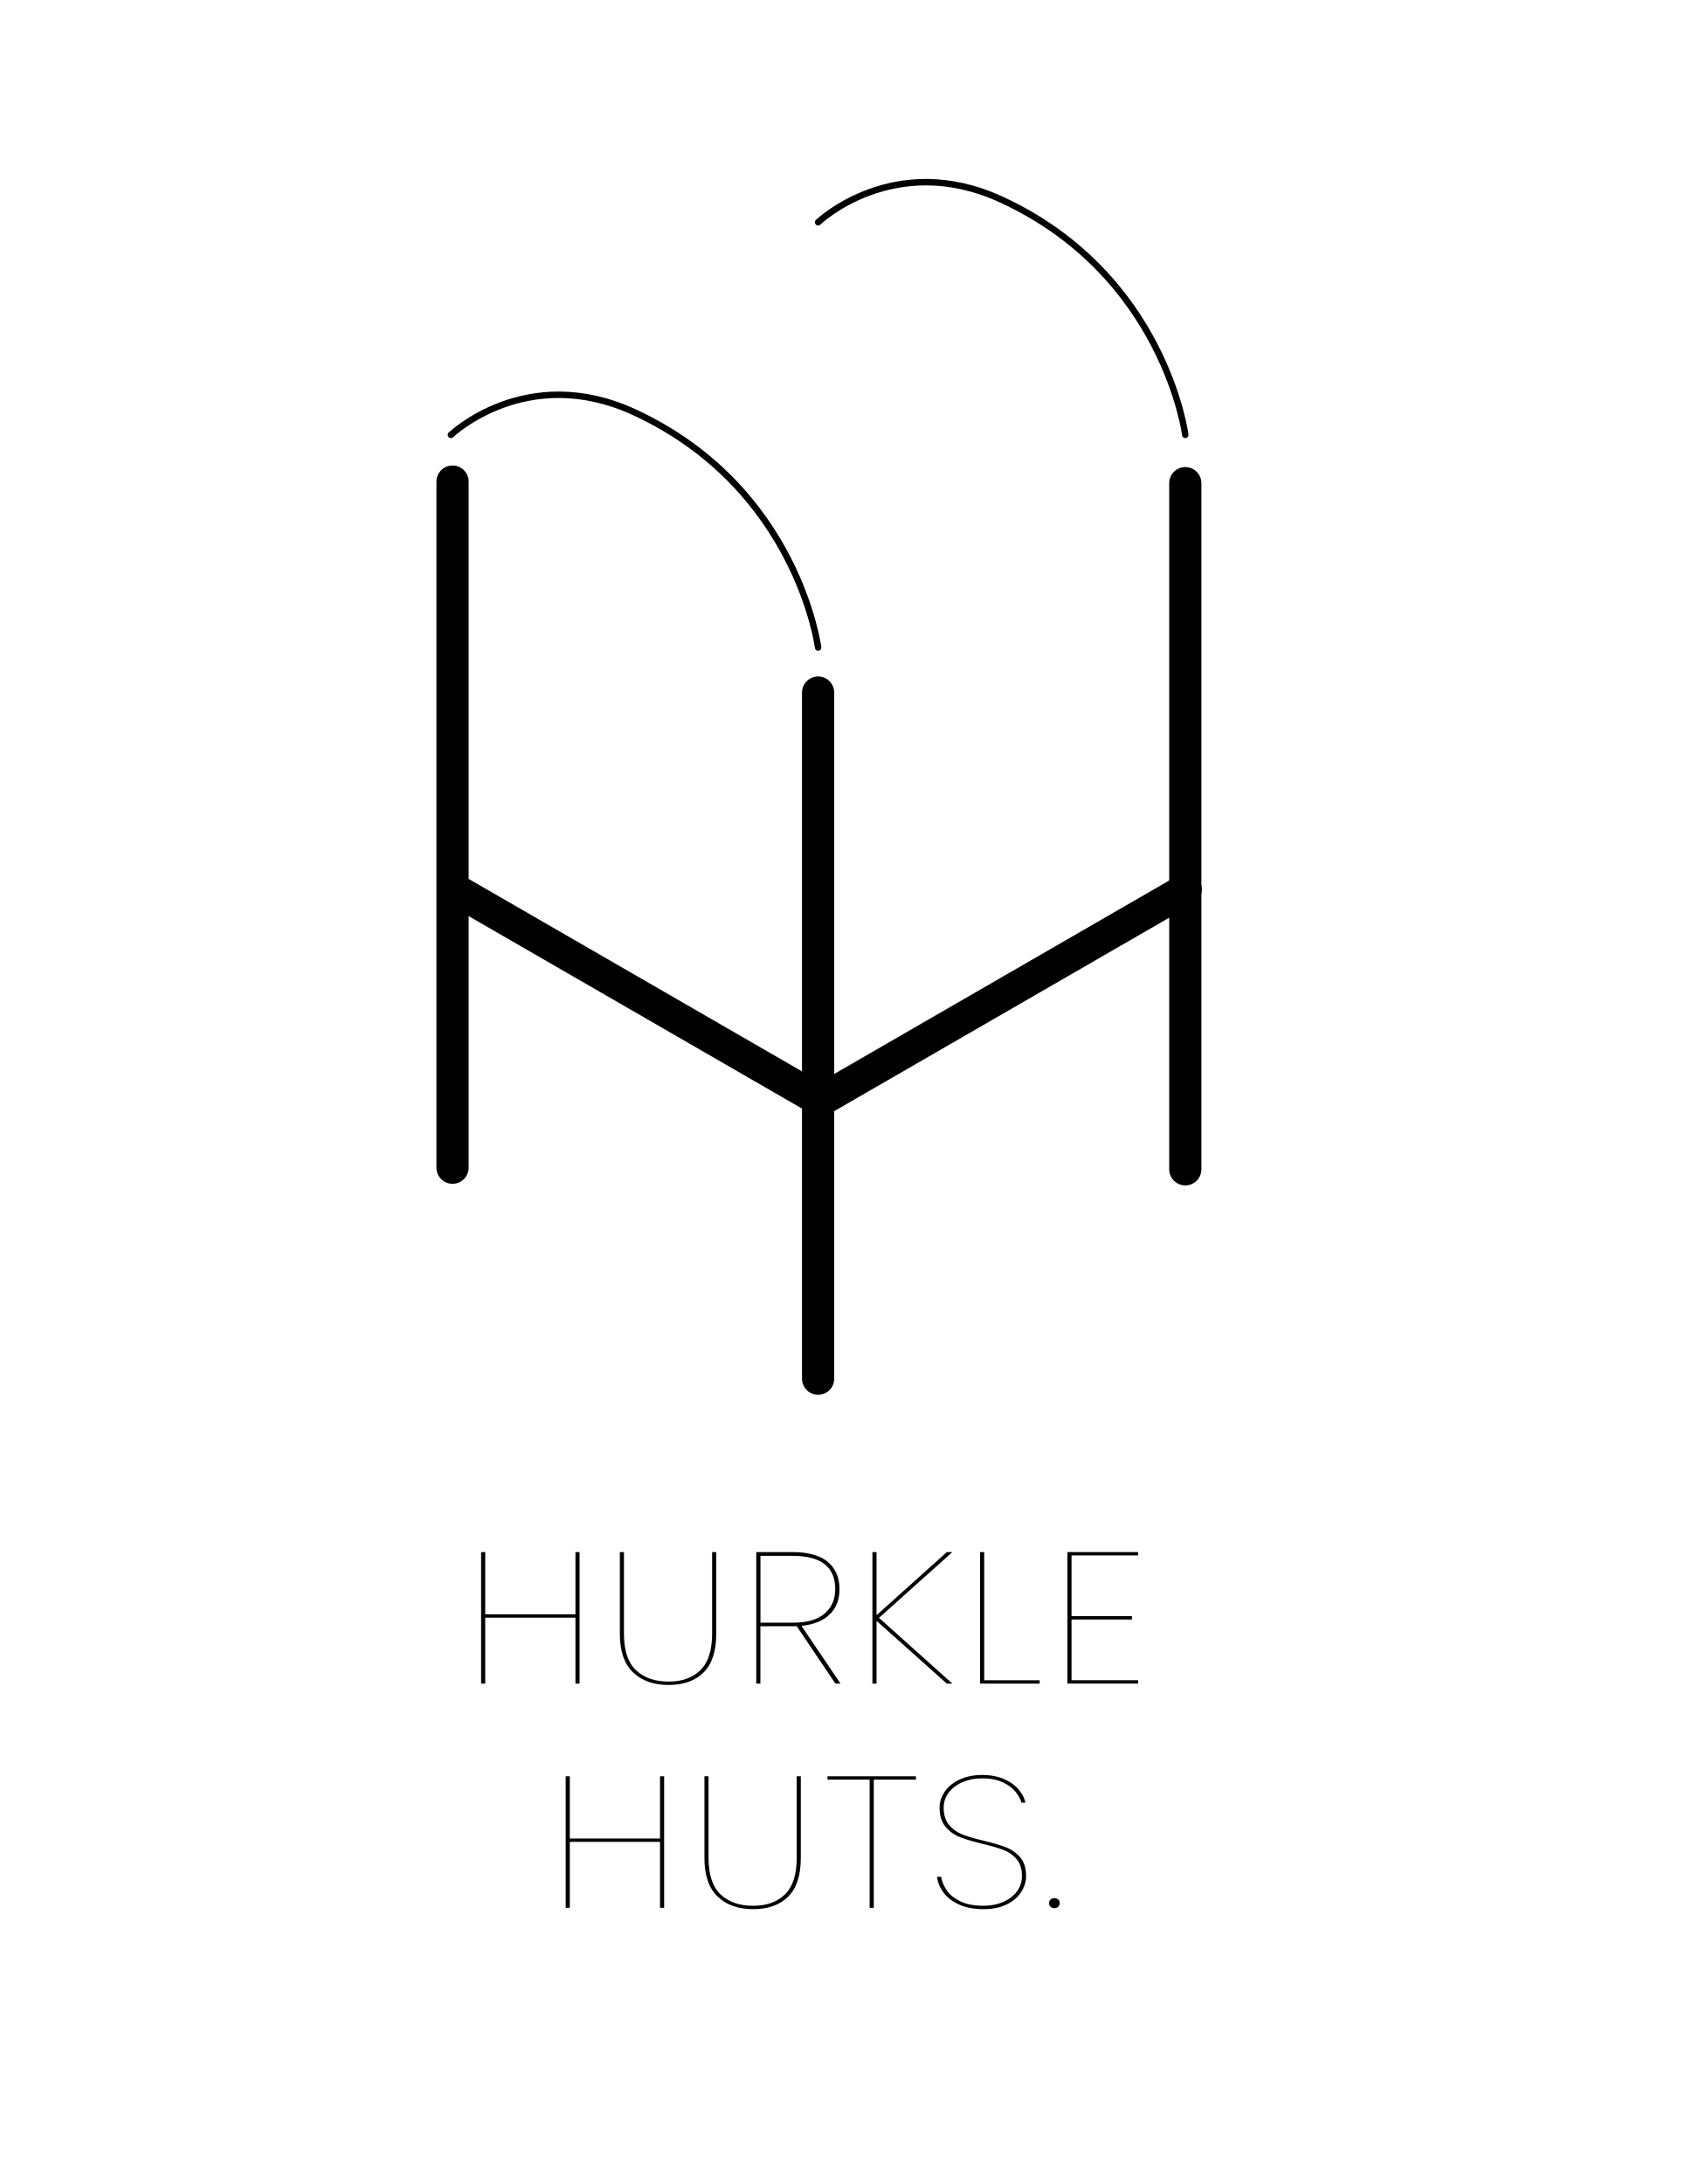
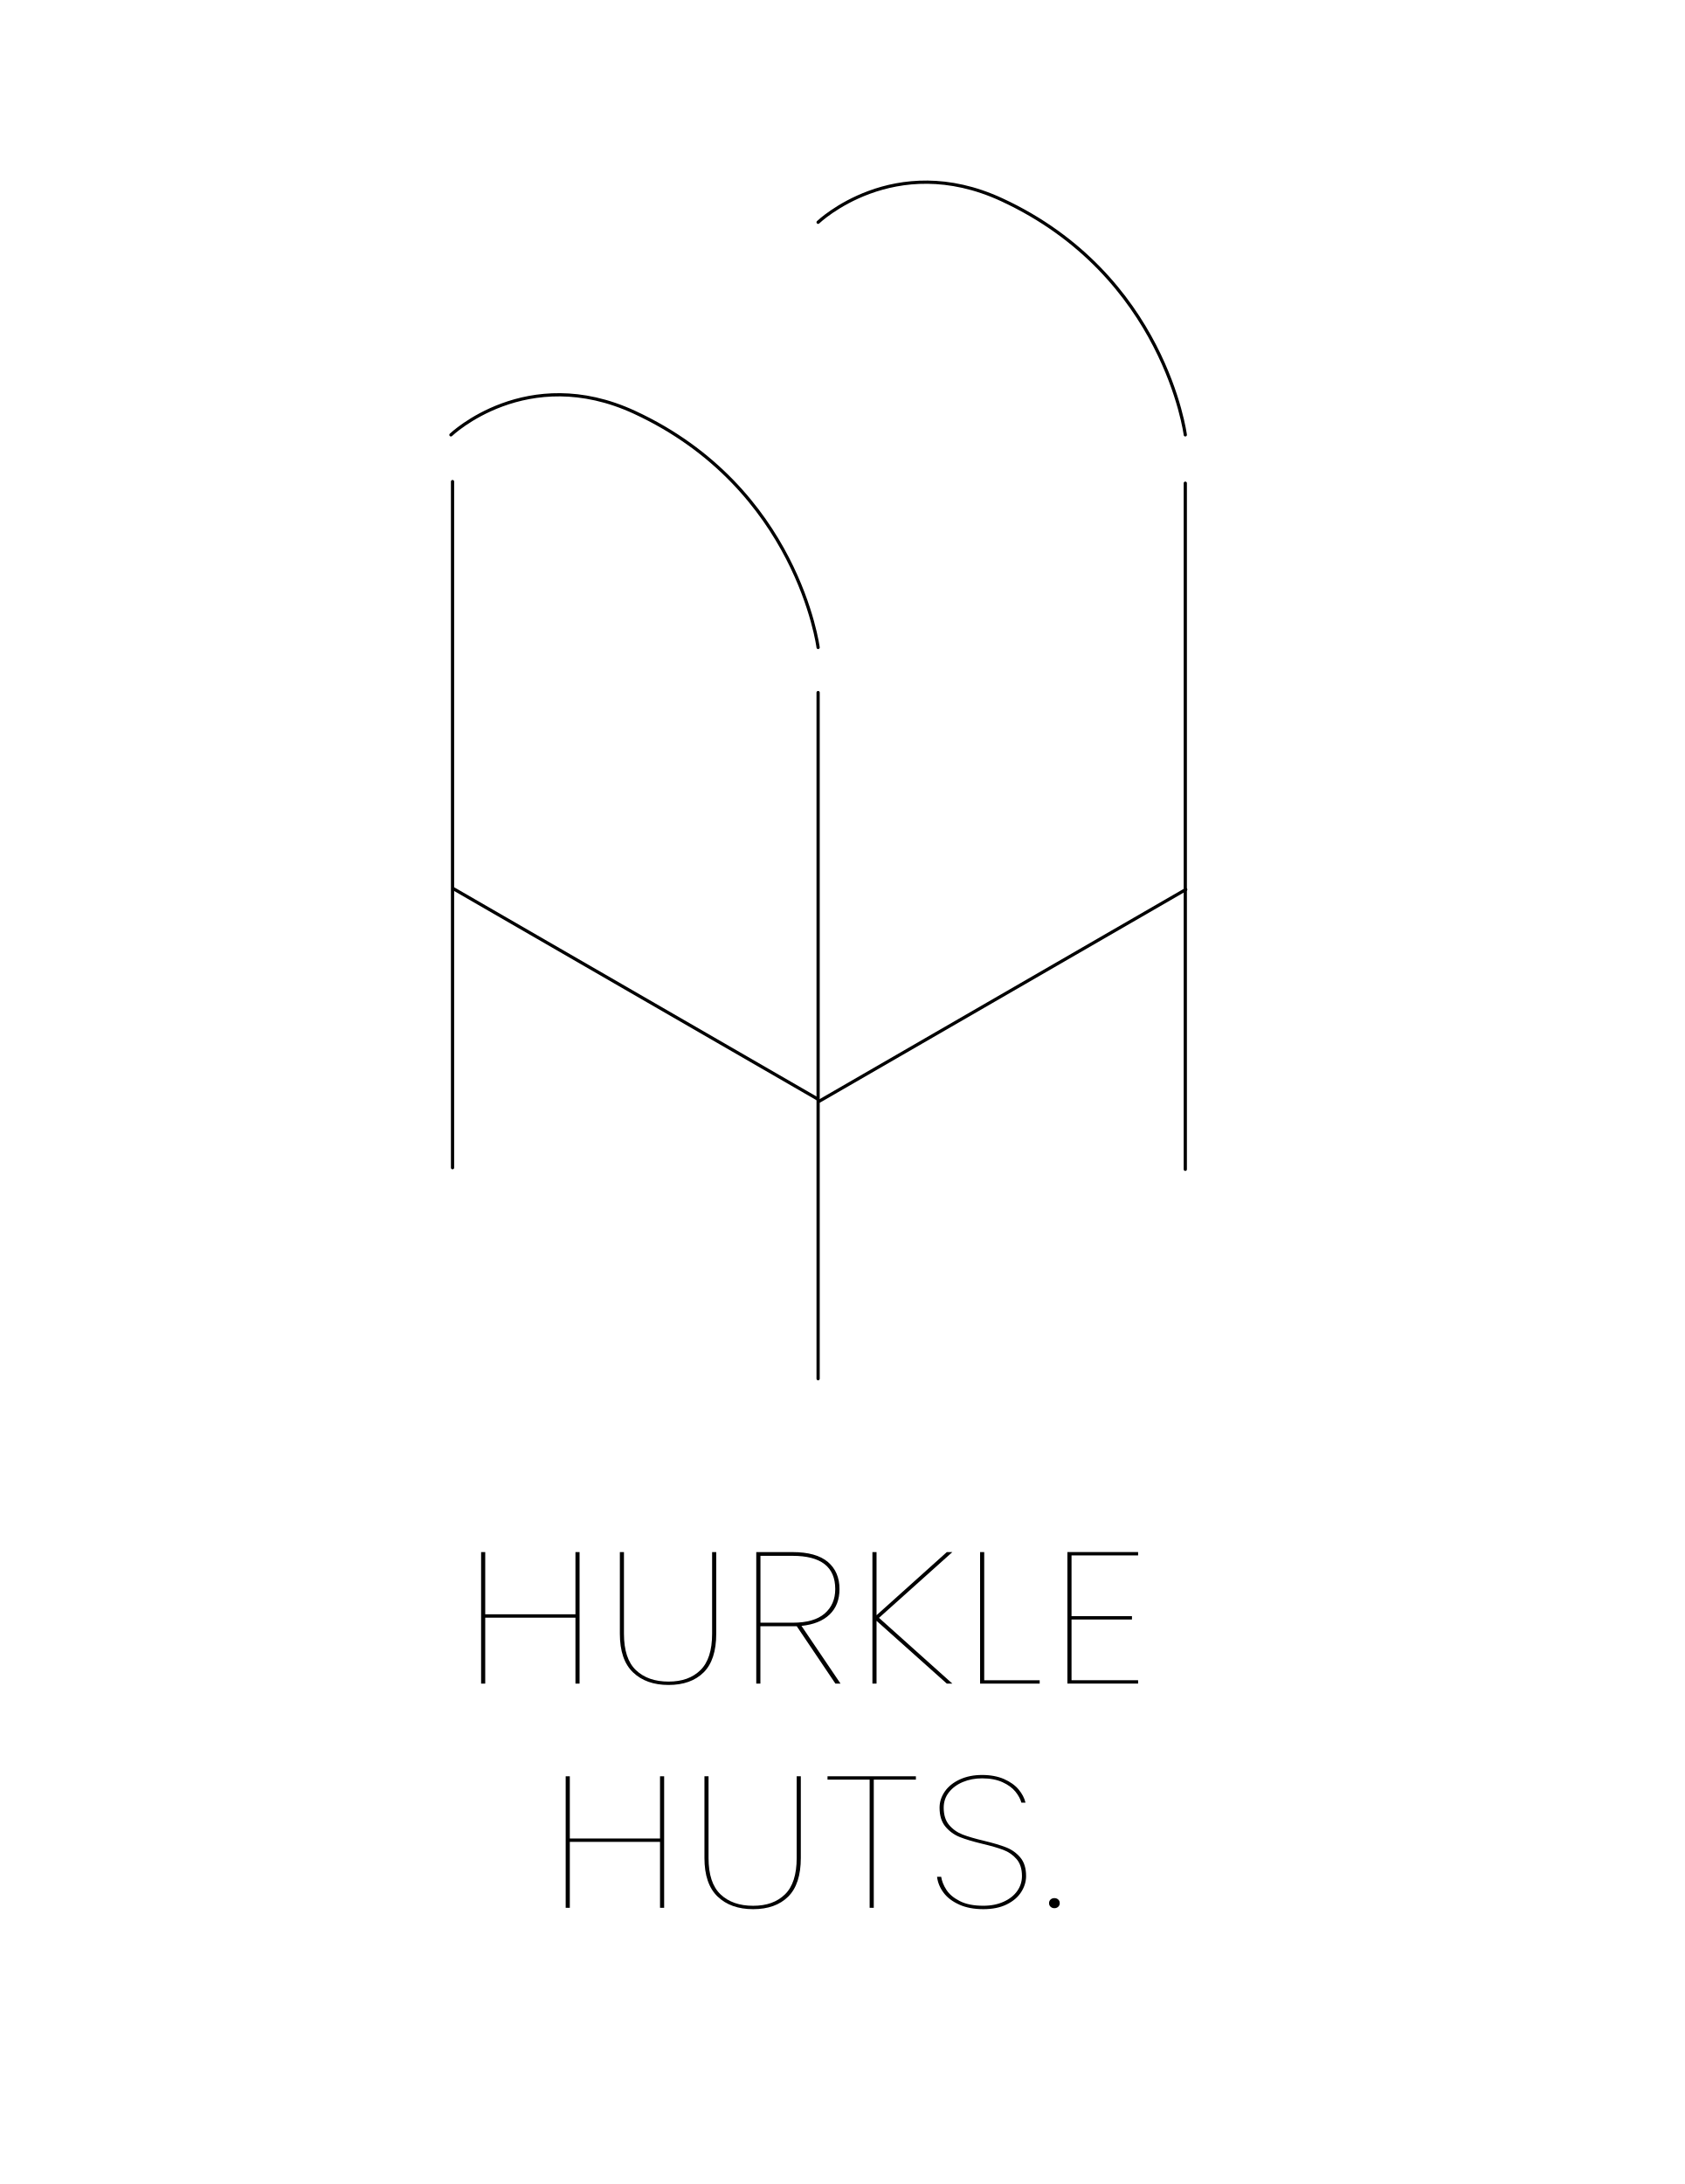
<svg xmlns="http://www.w3.org/2000/svg" id="Layer_1" data-name="Layer 1" viewBox="0 0 523 678">
  <defs>
    <style>
      .cls-1 {
-         stroke-width: 2px;
+         strokeWidth: 2px;
      }

      .cls-1, .cls-2 {
        fill: none;
        stroke: currentColor;
        stroke-linecap: round;
        stroke-miterlimit: 10;
      }

      .cls-2 {
-         stroke-width: 10px;
+         strokeWidth: 10px;
      }

      .cls-3 {
-         stroke-width: 0px;
+         strokeWidth: 0px;
      }

      .cls-4 {
        isolation: isolate;
      }
    </style>
  </defs>
  <line class="cls-2" x1="140.5" y1="149.5" x2="140.5" y2="362.5" />
  <line class="cls-2" x1="254" y1="215" x2="254" y2="428" />
  <path class="cls-2" d="M140.36,275.65l113.76,65.68-113.76-65.68h0Z" />
  <line class="cls-2" x1="368" y1="150" x2="368" y2="363" />
  <line class="cls-2" x1="368.14" y1="276.15" x2="254.38" y2="341.84" />
  <path class="cls-1" d="M140,135s23.5-22.5,57-7c50.65,23.43,57,73,57,73" />
  <path class="cls-1" d="M254,69s23.5-22.5,57-7c50.65,23.43,57,73,57,73" />
  <g class="cls-4">
    <g class="cls-4">
      <path class="cls-3" d="M179.94,481.83v40.83h-1.28v-20.47h-28.01v20.47h-1.28v-40.83h1.28v19.31h28.01v-19.31h1.28Z" />
      <path class="cls-3" d="M193.72,481.83v25.35c0,5.18,1.24,8.95,3.73,11.31s5.86,3.54,10.11,3.54,7.46-1.18,9.89-3.54c2.42-2.36,3.64-6.13,3.64-11.31v-25.35h1.28v25.35c0,5.41-1.31,9.42-3.92,12.01-2.62,2.59-6.24,3.89-10.88,3.89s-8.32-1.31-11.04-3.92c-2.72-2.61-4.08-6.6-4.08-11.98v-25.35h1.28Z" />
      <path class="cls-3" d="M259.37,522.66l-12-17.81h-11.29v17.81h-1.28v-40.83h11.23c4.93,0,8.6,1.03,11.01,3.07,2.4,2.05,3.6,4.85,3.6,8.41,0,3.29-1.02,5.92-3.06,7.89-2.04,1.97-4.96,3.15-8.74,3.54l12.12,17.92h-1.59ZM246.17,503.75c4.38,0,7.67-.95,9.86-2.84,2.19-1.89,3.29-4.43,3.29-7.6,0-6.88-4.42-10.32-13.27-10.32h-9.95v20.76h10.08Z" />
      <path class="cls-3" d="M272.9,502.24l22.78,20.42h-1.72l-21.82-19.49v19.49h-1.28v-40.83h1.28v19.6l21.82-19.6h1.72l-22.78,20.42Z" />
      <path class="cls-3" d="M305.56,521.62h17.23v1.04h-18.5v-40.83h1.28v39.79Z" />
      <path class="cls-3" d="M332.68,482.87v18.85h18.76v1.04h-18.76v18.85h20.67v1.04h-21.95v-40.83h21.95v1.04h-20.67Z" />
    </g>
    <g class="cls-4">
      <path class="cls-3" d="M206.2,551.43v40.83h-1.28v-20.47h-28.01v20.47h-1.28v-40.83h1.28v19.31h28.01v-19.31h1.28Z" />
      <path class="cls-3" d="M219.98,551.43v25.35c0,5.18,1.24,8.95,3.73,11.31s5.86,3.54,10.11,3.54,7.46-1.18,9.89-3.54c2.42-2.36,3.64-6.13,3.64-11.31v-25.35h1.28v25.35c0,5.41-1.31,9.42-3.92,12.01-2.62,2.59-6.24,3.89-10.88,3.89s-8.32-1.31-11.04-3.92c-2.72-2.61-4.08-6.6-4.08-11.98v-25.35h1.28Z" />
      <path class="cls-3" d="M284.36,551.43v1.04h-13.08v39.79h-1.28v-39.79h-13.08v-1.04h27.43Z" />
      <path class="cls-3" d="M297.85,591.27c-2.11-.93-3.73-2.15-4.88-3.68-1.15-1.53-1.83-3.18-2.04-4.96h1.28c.21,1.35.75,2.71,1.63,4.06.87,1.35,2.25,2.51,4.15,3.48,1.89.97,4.33,1.45,7.3,1.45,2.38,0,4.49-.42,6.32-1.25,1.83-.83,3.23-1.94,4.21-3.33.98-1.39,1.47-2.94,1.47-4.64,0-2.2-.55-3.95-1.66-5.25-1.11-1.29-2.48-2.25-4.12-2.87-1.64-.62-3.84-1.26-6.6-1.91-2.89-.7-5.21-1.39-6.95-2.09-1.74-.7-3.22-1.77-4.43-3.22-1.21-1.45-1.82-3.41-1.82-5.89,0-1.78.54-3.45,1.63-5.02,1.08-1.57,2.64-2.81,4.66-3.74,2.02-.93,4.33-1.39,6.92-1.39s4.91.43,6.83,1.28c1.91.85,3.41,1.92,4.5,3.22,1.08,1.3,1.8,2.66,2.14,4.09h-1.28c-.3-1.12-.92-2.26-1.85-3.42-.94-1.16-2.28-2.14-4.02-2.93-1.75-.79-3.85-1.19-6.32-1.19-2.17,0-4.16.38-5.96,1.13-1.81.75-3.25,1.82-4.34,3.19-1.08,1.37-1.63,2.97-1.63,4.79,0,2.24.56,4.03,1.69,5.37s2.52,2.32,4.18,2.96c1.66.64,3.87,1.29,6.63,1.94,2.89.7,5.2,1.38,6.92,2.06,1.72.68,3.18,1.72,4.37,3.13,1.19,1.41,1.79,3.33,1.79,5.77,0,1.7-.5,3.35-1.5,4.93-1,1.59-2.5,2.87-4.5,3.86-2,.99-4.42,1.48-7.27,1.48s-5.33-.46-7.43-1.39Z" />
      <path class="cls-3" d="M326.18,591.94c-.32-.29-.48-.67-.48-1.13s.16-.84.48-1.13c.32-.29.71-.43,1.18-.43s.86.14,1.18.43c.32.29.48.67.48,1.13s-.16.84-.48,1.13c-.32.29-.71.44-1.18.44s-.86-.15-1.18-.44Z" />
    </g>
  </g>
</svg>
